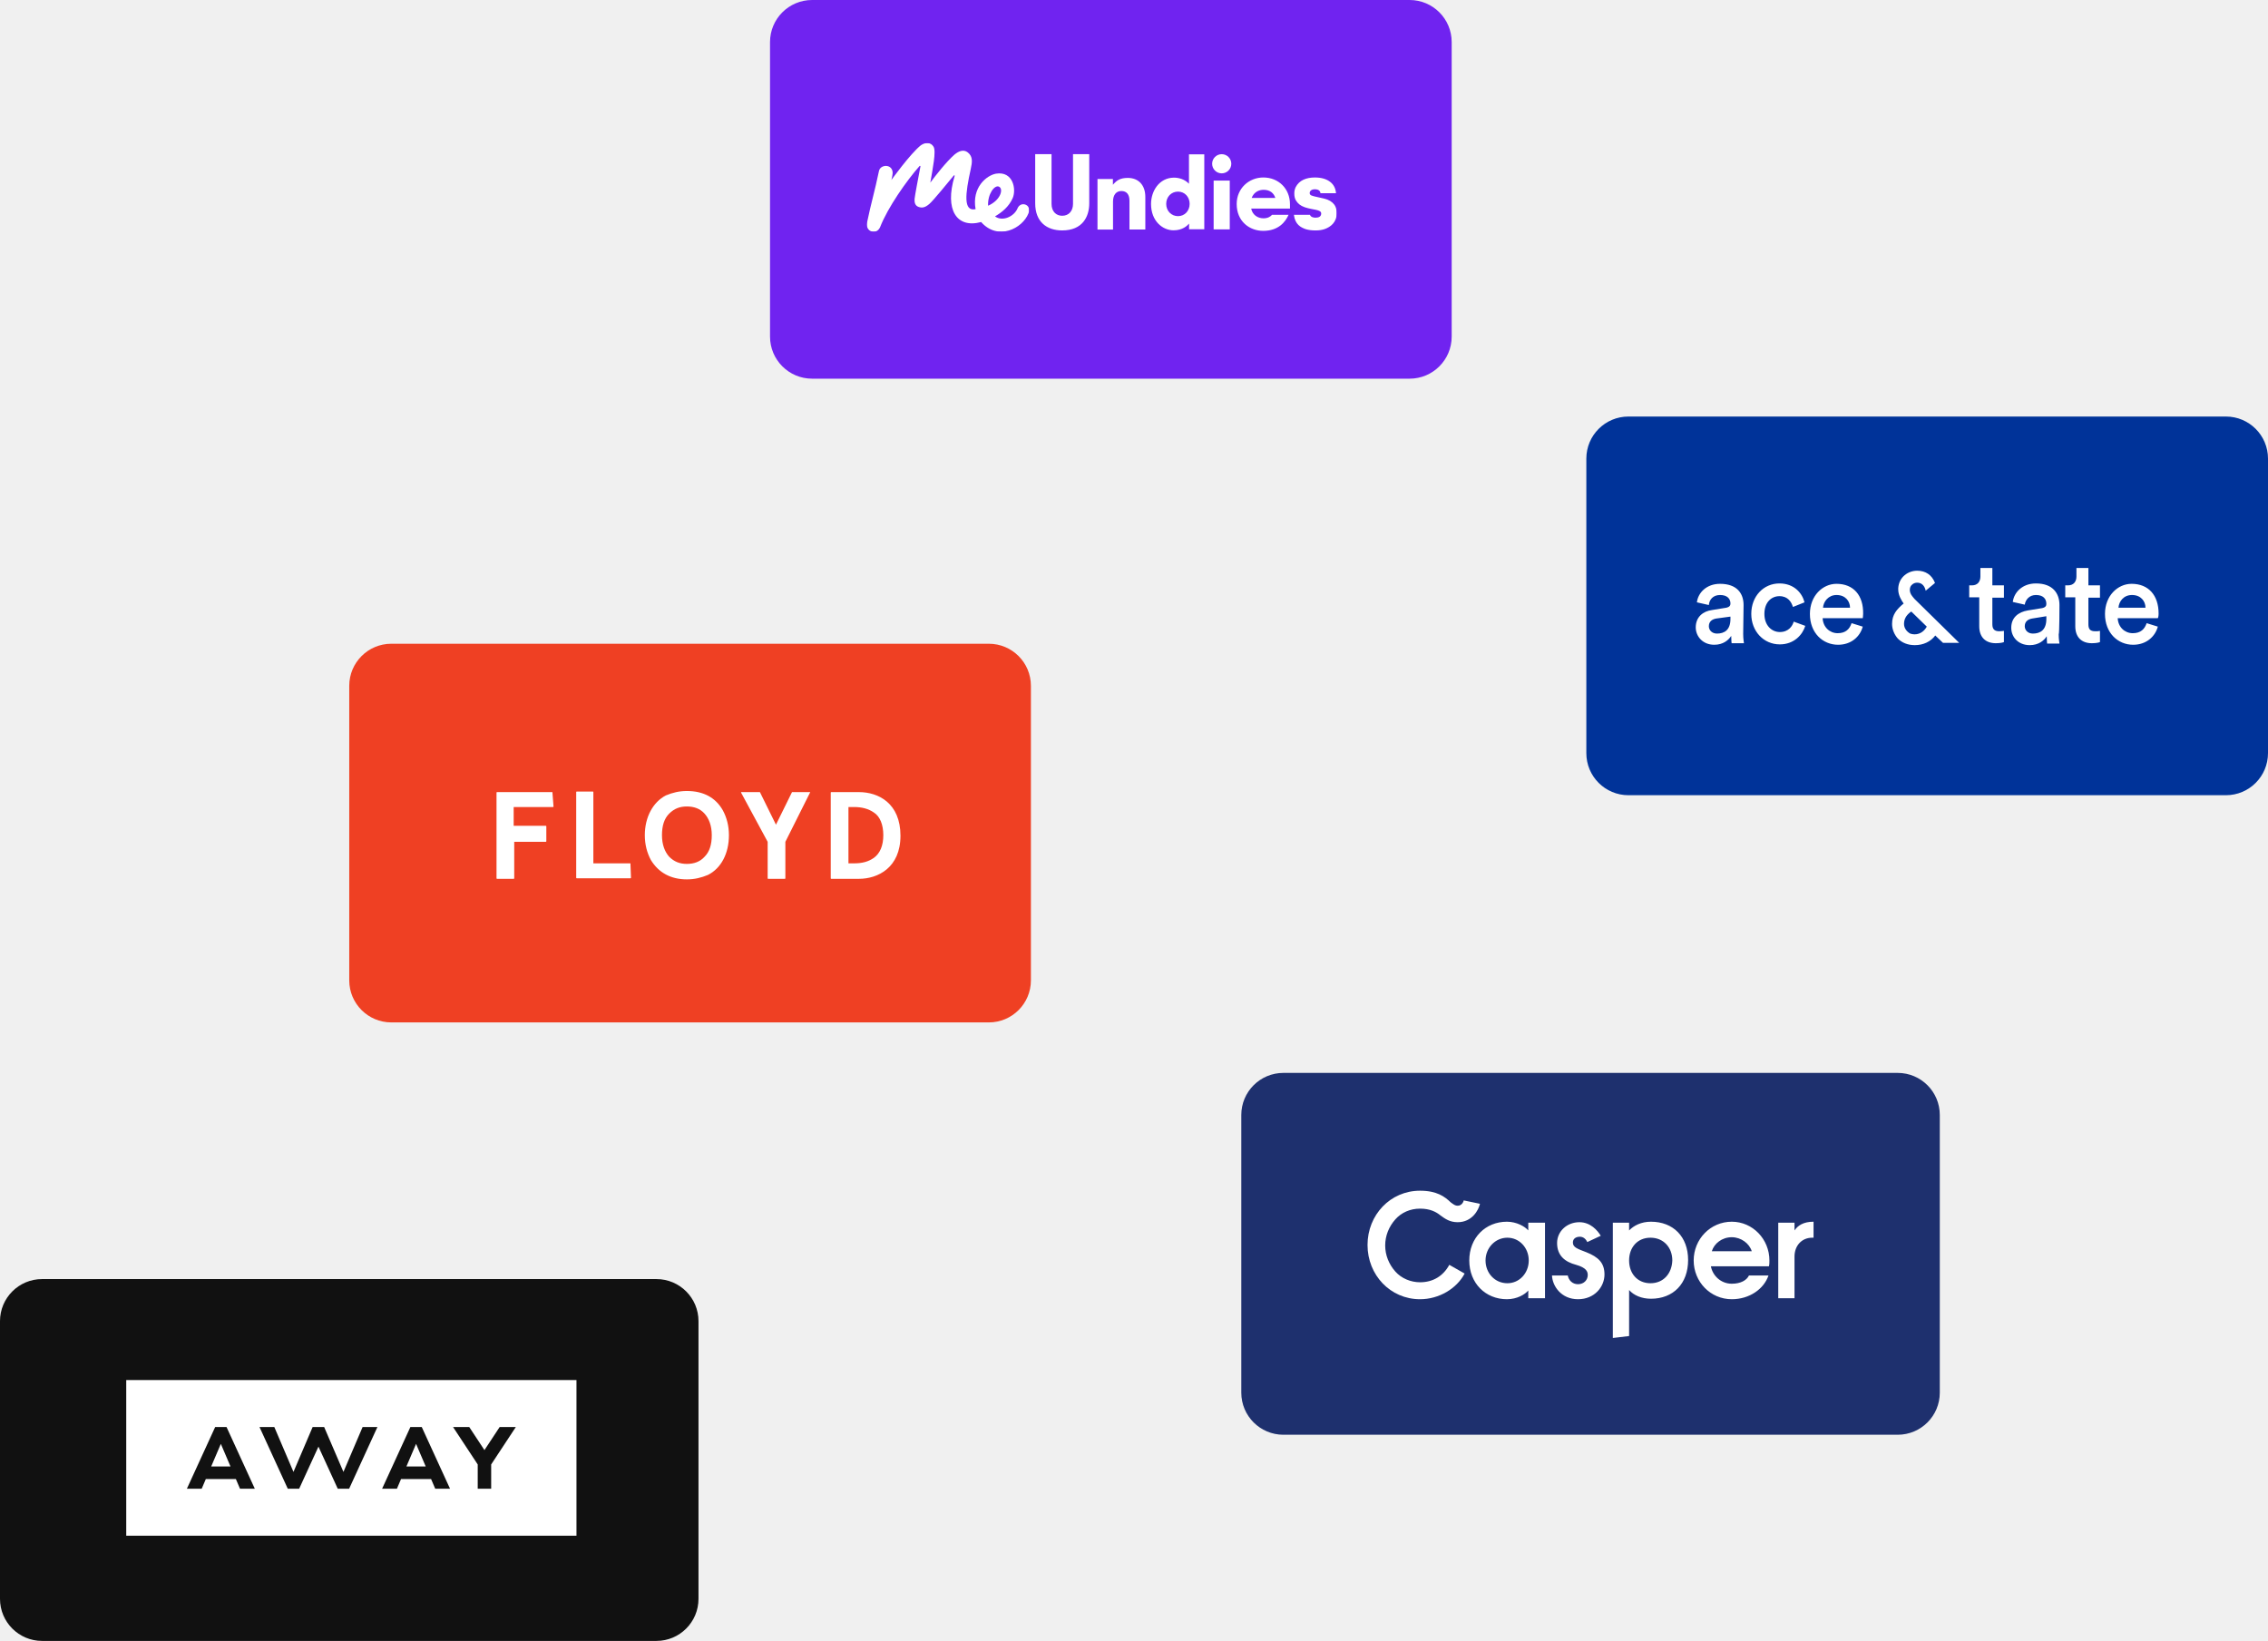
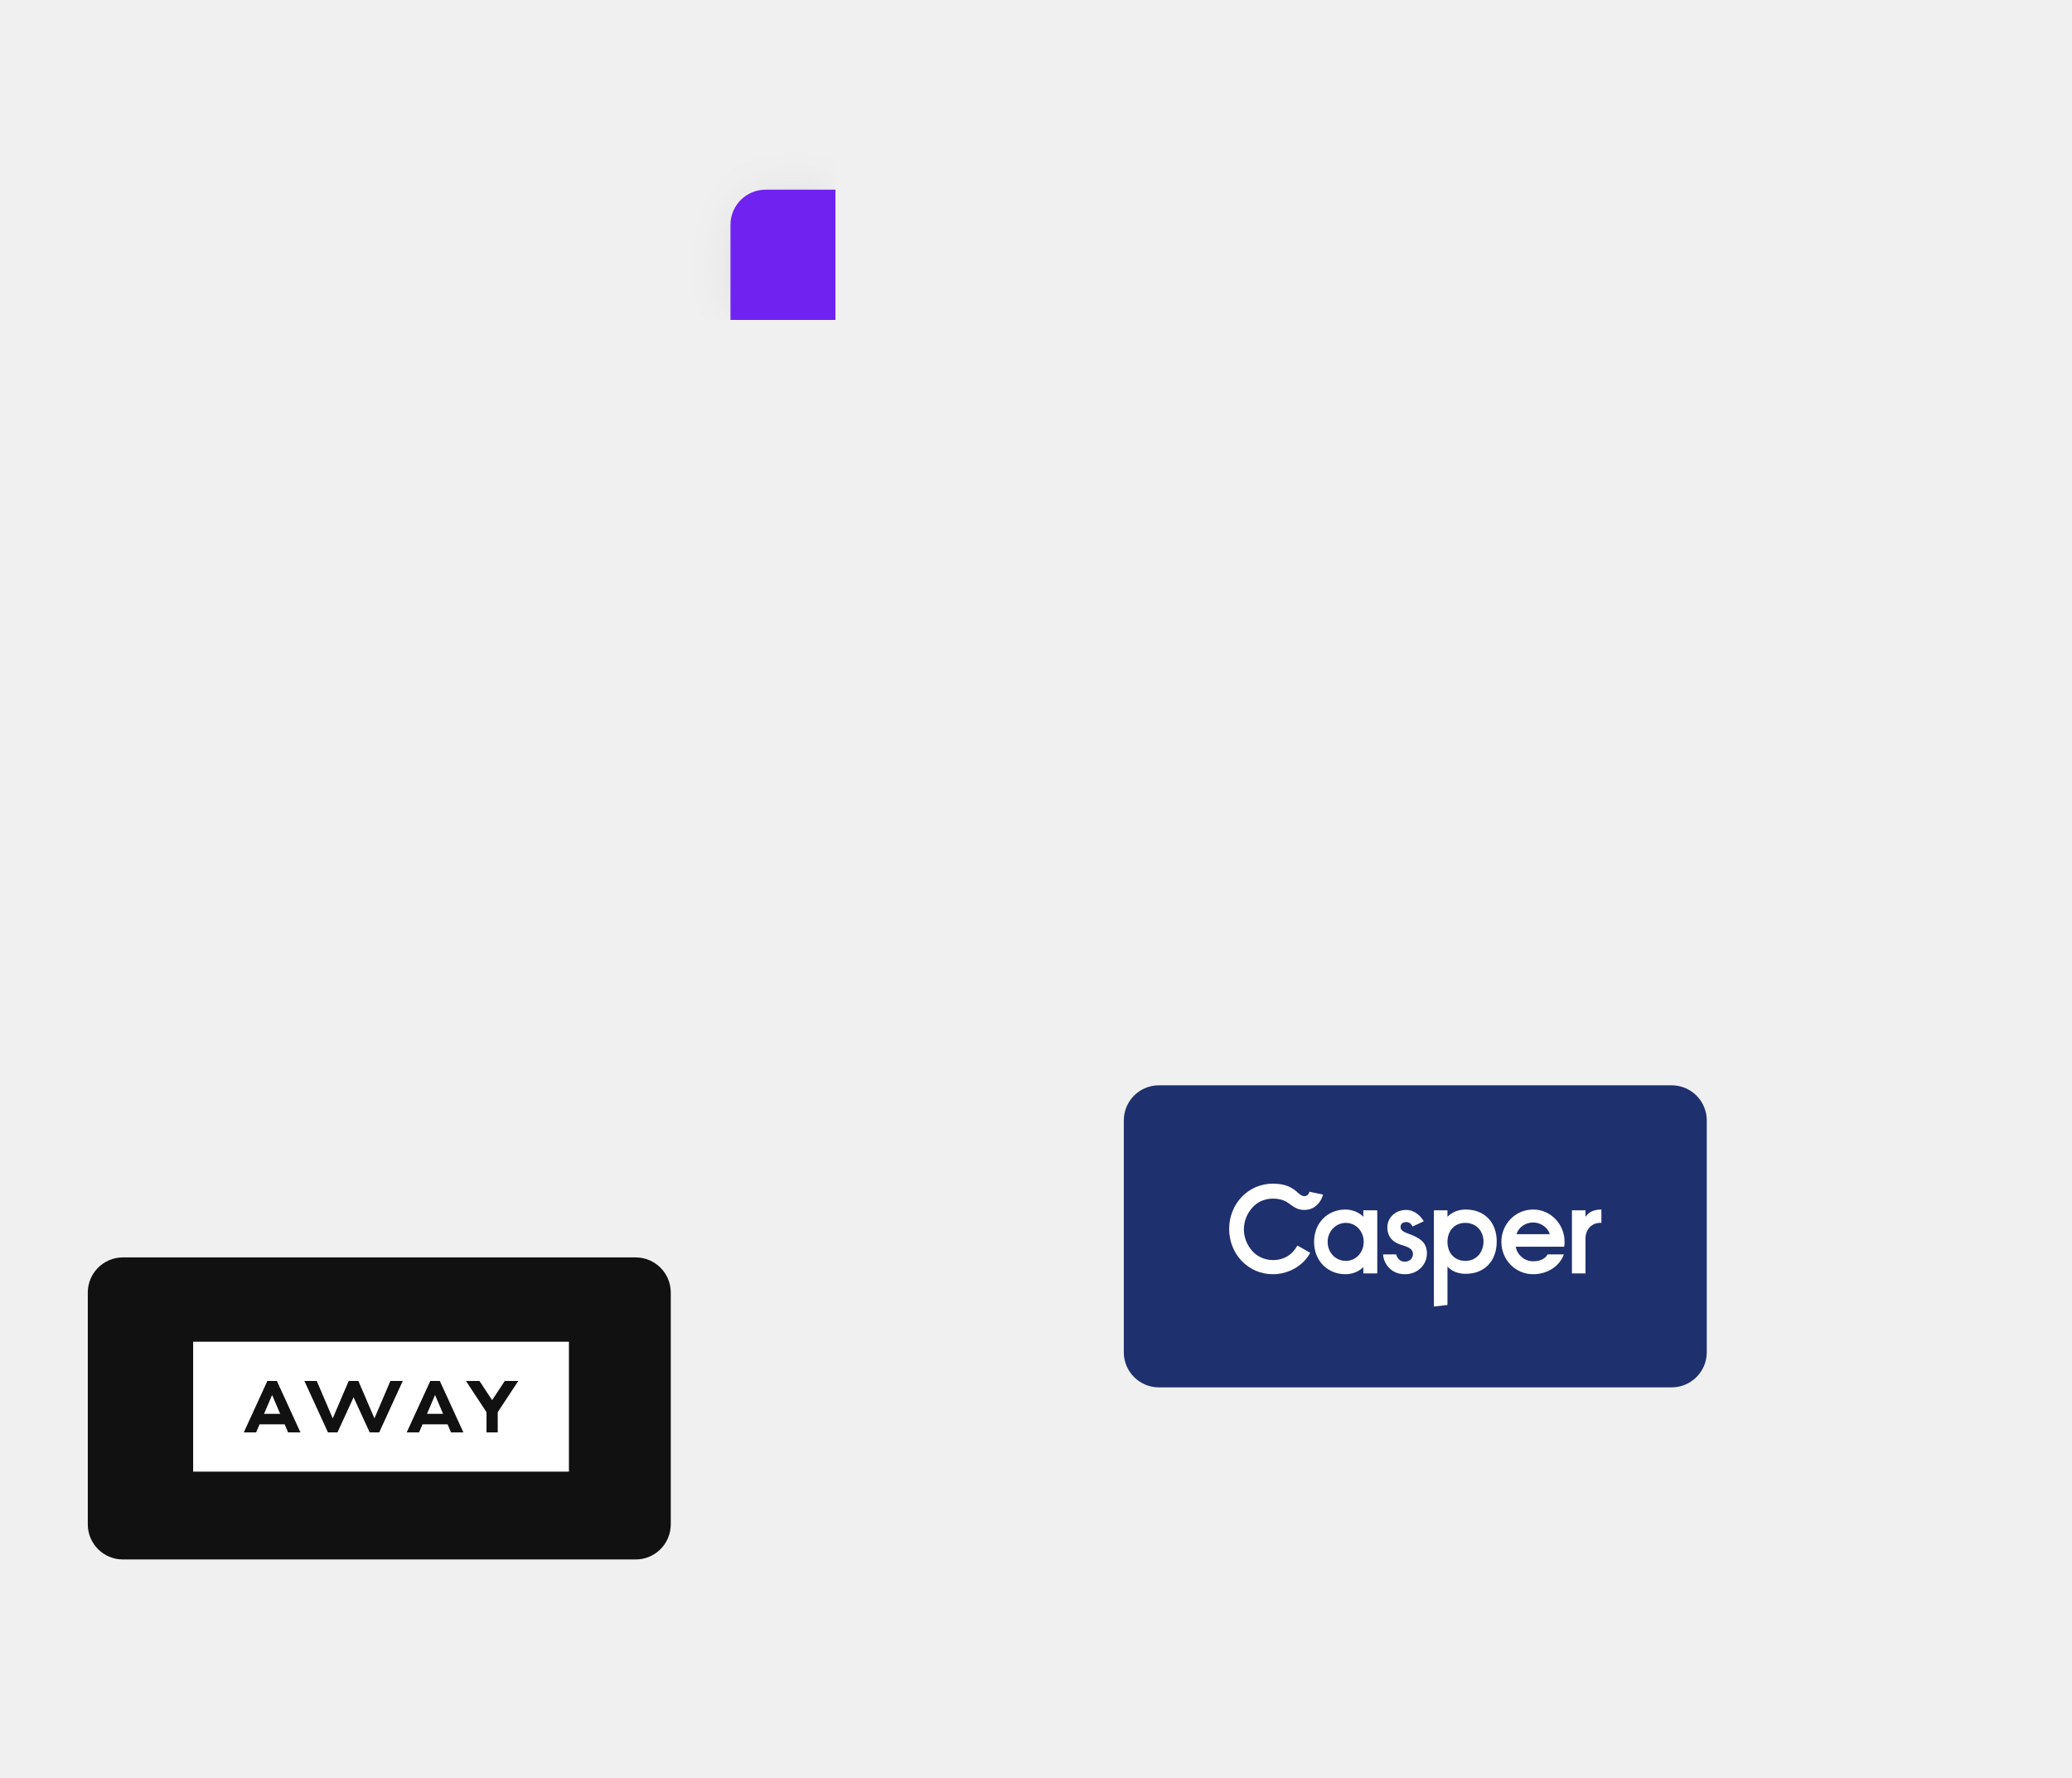
- <svg xmlns="http://www.w3.org/2000/svg" width="539" height="390" viewBox="0 0 539 390" fill="none">
-   <rect x="183" width="162" height="90" rx="10" fill="#7023F0" />
-   <path fill-rule="evenodd" clip-rule="evenodd" d="M279.963 51.373C278.36 51.373 277.153 50.118 277.153 48.455C277.153 46.792 278.36 45.54 279.963 45.54C281.538 45.54 282.724 46.793 282.724 48.455C282.724 50.119 281.537 51.372 279.963 51.372V51.373ZM282.56 43.665C281.501 42.568 280.107 42.22 278.969 42.22C275.449 42.271 273.55 45.446 273.55 48.48C273.55 52.546 276.304 54.74 278.895 54.74C281.045 54.74 282.131 53.657 282.588 53.145V54.488H286.204V36.675H282.562V43.665H282.56Z" fill="white" />
-   <mask id="mask0" mask-type="alpha" maskUnits="userSpaceOnUse" x="206" y="34" width="39" height="22">
-     <path d="M206 34H244.574V55.066H206V34Z" fill="#242830" />
-   </mask>
-   <g mask="url(#mask0)">
-     <path fill-rule="evenodd" clip-rule="evenodd" d="M237.442 44.38C238.517 44.929 237.809 47.58 234.827 48.894C234.678 46.167 236.368 43.827 237.442 44.378V44.38ZM243.806 48.675C243.03 48.331 242.187 48.642 241.816 49.529C241.018 51.463 238.235 52.744 236.467 51.428C238.13 50.45 239.756 49.145 240.665 47.094C241.573 45.043 240.8 40.6 236.682 41.278C234.462 41.694 230.925 44.535 231.851 49.713C228.901 50.352 229.392 46.093 230.698 40.189C231.065 38.509 231.238 37.22 230.012 36.235C228.935 35.37 227.724 36.005 226.816 36.76C224.85 38.5 222.38 41.685 221.095 43.401C221.652 40.116 222.524 35.941 221.862 34.867C221.204 33.791 219.963 33.764 218.843 34.53C216.313 36.559 211.843 42.779 211.843 42.779C211.843 42.779 212.053 42.057 212.13 41.269C212.205 40.478 211.828 39.68 210.921 39.474C210.096 39.285 209.08 39.722 208.894 40.626C207.879 45.526 207.054 48.081 206.038 52.982C205.864 53.824 206.283 54.805 207.188 55.012C207.611 55.108 208.084 55.088 208.458 54.845C208.805 54.622 209.026 54.279 209.161 53.986C210.981 49.298 215.508 42.875 218.537 39.46C218.611 39.383 218.773 39.427 218.745 39.573C218.367 41.591 217.398 46.579 217.355 47.275C217.309 47.971 217.397 48.851 218.277 49.169C219.157 49.486 219.874 49.327 220.869 48.468C221.865 47.61 225.456 43.166 226.652 41.732C226.754 41.619 226.934 41.609 226.861 41.874C224.446 49.864 227.357 54.356 233.169 52.768C237.177 57.301 243.008 54.295 244.413 50.718C244.737 49.912 244.583 49.022 243.806 48.678" fill="white" />
+ <svg xmlns="http://www.w3.org/2000/svg" width="590" height="506" viewBox="0 0 590 506" fill="none">
+   <defs>
+     <filter id="filter0_d" x="75.877" y=".878" width="162" height="90" filterUnits="userSpaceOnUse" color-interpolation-filters="sRGB">
+       <feFlood flood-opacity="0" result="BackgroundImageFix" />
+       <feColorMatrix in="SourceAlpha" values="0 0 0 0 0 0 0 0 0 0 0 0 0 0 0 0 0 0 127 0" />
+       <feOffset dx="3.708" dy="3.708" />
+       <feGaussianBlur stdDeviation="7.415" />
+       <feColorMatrix values="0 0 0 0 0 0 0 0 0 0 0 0 0 0 0 0 0 0 0.1 0" />
+       <feBlend in2="BackgroundImageFix" result="effect1_dropShadow" />
+       <feBlend in="SourceGraphic" in2="effect1_dropShadow" result="shape" />
+     </filter>
+     <filter id="filter1_d" x="4.27" y="10.607" width="166" height="86" filterUnits="userSpaceOnUse" color-interpolation-filters="sRGB">
+       <feFlood flood-opacity="0" result="BackgroundImageFix" />
+       <feColorMatrix in="SourceAlpha" values="0 0 0 0 0 0 0 0 0 0 0 0 0 0 0 0 0 0 127 0" />
+       <feOffset />
+       <feGaussianBlur stdDeviation="10.413" />
+       <feColorMatrix values="0 0 0 0 0 0 0 0 0 0 0 0 0 0 0 0 0 0 0.12 0" />
+       <feBlend in2="BackgroundImageFix" result="effect1_dropShadow" />
+       <feBlend in="SourceGraphic" in2="effect1_dropShadow" result="shape" />
+     </filter>
+   </defs>
+   <g class="floating-brand meundies" filter="url(#filter0_d)">
+     <rect x="208" y="54" width="162" height="90" rx="10" fill="#7023F0" />
+     <path fill-rule="evenodd" clip-rule="evenodd" d="M304.963 105.373C303.36 105.373 302.153 104.118 302.153 102.455C302.153 100.792 303.36 99.54 304.963 99.54C306.538 99.54 307.724 100.793 307.724 102.455C307.724 104.119 306.537 105.372 304.963 105.372V105.373ZM307.56 97.665C306.501 96.568 305.107 96.22 303.969 96.22C300.449 96.271 298.55 99.445 298.55 102.48C298.55 106.546 301.304 108.74 303.895 108.74C306.045 108.74 307.131 107.657 307.588 107.145V108.488H311.204V90.675H307.562V97.665H307.56Z" fill="white" />
+     <mask id="mask0" mask-type="alpha" maskUnits="userSpaceOnUse" x="231" y="88" width="39" height="22">
+       <path d="M231 88H269.574V109.065H231V88Z" fill="#242830" />
+     </mask>
+     <g mask="url(#mask0)">
+       <path fill-rule="evenodd" clip-rule="evenodd" d="M262.442 98.379C263.517 98.929 262.809 101.58 259.827 102.894C259.678 100.167 261.368 97.827 262.442 98.378V98.379ZM268.806 102.675C268.03 102.331 267.187 102.642 266.816 103.529C266.018 105.463 263.235 106.744 261.467 105.428C263.13 104.45 264.756 103.145 265.665 101.094C266.573 99.043 265.8 94.6 261.682 95.278C259.462 95.694 255.925 98.535 256.851 103.713C253.901 104.352 254.392 100.093 255.698 94.189C256.065 92.509 256.238 91.22 255.012 90.235C253.935 89.37 252.724 90.005 251.816 90.76C249.85 92.5 247.38 95.685 246.095 97.401C246.652 94.116 247.524 89.941 246.862 88.867C246.204 87.791 244.963 87.763 243.843 88.53C241.313 90.559 236.843 96.779 236.843 96.779C236.843 96.779 237.053 96.057 237.13 95.269C237.205 94.478 236.828 93.68 235.921 93.474C235.096 93.285 234.08 93.722 233.894 94.626C232.879 99.526 232.054 102.081 231.038 106.982C230.864 107.824 231.283 108.805 232.188 109.012C232.611 109.108 233.084 109.088 233.458 108.845C233.805 108.622 234.026 108.279 234.161 107.986C235.981 103.298 240.508 96.875 243.537 93.46C243.611 93.383 243.773 93.427 243.745 93.573C243.367 95.591 242.398 100.579 242.355 101.275C242.309 101.971 242.397 102.851 243.277 103.169C244.157 103.486 244.874 103.327 245.869 102.468C246.865 101.61 250.456 97.166 251.652 95.732C251.754 95.619 251.934 95.609 251.861 95.874C249.446 103.864 252.357 108.356 258.169 106.768C262.177 111.301 268.008 108.295 269.413 104.718C269.737 103.912 269.583 103.022 268.806 102.678" fill="white" />
+     </g>
+     <mask id="mask1" mask-type="alpha" maskUnits="userSpaceOnUse" x="231" y="88" width="112" height="22">
+       <path d="M231 109.065H342.672V88H231V109.065Z" fill="#242830" />
+     </mask>
+     <g mask="url(#mask1)">
+       <path fill-rule="evenodd" clip-rule="evenodd" d="M313.427 108.514H317.258V96.922H313.427V108.514ZM293.03 96.287C291.225 96.287 290.412 96.845 289.488 97.907V96.541H285.823V108.558H289.513V101.915C289.513 100.341 290.253 99.402 291.493 99.402C292.757 99.402 293.424 100.209 293.424 101.738V108.553H297.192V100.805C297.192 98.017 295.596 96.285 293.031 96.285L293.03 96.287ZM280.007 102.451C280.007 104.114 279.037 105.282 277.43 105.282C276.004 105.282 274.903 104.272 274.903 102.45V90.635H271.019V102.324C271.019 106.712 273.752 108.766 277.43 108.766C282.283 108.766 283.864 105.487 283.864 102.324V90.635H280.007V102.451ZM315.346 90.644C314.09 90.644 313.071 91.664 313.071 92.923C313.071 94.181 314.09 95.201 315.346 95.201C316.602 95.201 317.623 94.18 317.623 92.923C317.623 91.664 316.602 90.644 315.346 90.644ZM322.456 101.048C323.012 99.608 324.225 99.111 325.312 99.111C326.863 99.111 327.746 99.949 328.089 101.048H322.456ZM325.236 96.182C321.822 96.182 318.904 98.769 318.904 102.488C318.904 106.607 321.943 108.868 325.212 108.868C328.823 108.868 330.492 106.754 331.233 105.049H327.316C326.943 105.48 326.312 105.887 325.262 105.887C323.87 105.887 322.629 105.03 322.353 103.574H331.569V102.549C331.569 98.834 328.845 96.182 325.237 96.182H325.236ZM336.253 99.903C336.253 99.46 336.575 98.986 337.496 98.986C338.594 98.986 338.78 99.61 338.823 99.919H342.508C342.42 98.79 341.965 97.891 341.149 97.249C340.252 96.541 339.022 96.183 337.496 96.183C335.461 96.183 333.774 96.836 332.924 98.479C332.704 98.946 332.592 99.459 332.597 99.978C332.597 100.635 332.717 101.178 332.953 101.589C333.428 102.381 334.035 102.886 335.085 103.26C337.064 103.932 338.99 103.749 338.99 104.745C338.99 105.489 338.386 105.737 337.647 105.737C337.227 105.737 336.53 105.639 336.311 105.05H332.501C332.777 107.365 334.15 108.047 335.273 108.454C335.922 108.662 336.722 108.768 337.646 108.768C338.487 108.768 339.227 108.656 339.849 108.432C341.123 107.969 342.673 106.908 342.673 104.695C342.673 104.05 342.566 103.507 342.36 103.082C342.051 102.399 341.37 101.804 340.531 101.471C339.529 101.049 337.473 100.819 336.588 100.423C336.491 100.377 336.408 100.304 336.349 100.213C336.29 100.121 336.257 100.014 336.253 99.904V99.903Z" fill="white" />
+     </g>
  </g>
-   <mask id="mask1" mask-type="alpha" maskUnits="userSpaceOnUse" x="206" y="34" width="112" height="22">
-     <path d="M206 55.066H317.672V34H206V55.066Z" fill="#242830" />
-   </mask>
-   <g mask="url(#mask1)">
-     <path fill-rule="evenodd" clip-rule="evenodd" d="M288.427 54.514H292.258V42.922H288.427V54.514ZM268.03 42.287C266.225 42.287 265.412 42.845 264.488 43.907V42.541H260.823V54.558H264.513V47.914C264.513 46.341 265.253 45.402 266.493 45.402C267.757 45.402 268.424 46.209 268.424 47.738V54.553H272.192V46.805C272.192 44.017 270.596 42.285 268.031 42.285L268.03 42.287ZM255.007 48.451C255.007 50.114 254.037 51.282 252.43 51.282C251.004 51.282 249.903 50.272 249.903 48.45V36.635H246.019V48.324C246.019 52.712 248.752 54.766 252.43 54.766C257.283 54.766 258.864 51.487 258.864 48.324V36.635H255.007V48.451ZM290.346 36.644C289.09 36.644 288.071 37.664 288.071 38.923C288.071 40.181 289.09 41.201 290.346 41.201C291.602 41.201 292.623 40.18 292.623 38.923C292.623 37.664 291.602 36.644 290.346 36.644V36.644ZM297.456 47.048C298.012 45.608 299.225 45.111 300.312 45.111C301.863 45.111 302.746 45.949 303.089 47.048H297.456V47.048ZM300.236 42.182C296.822 42.182 293.904 44.769 293.904 48.488C293.904 52.607 296.943 54.868 300.212 54.868C303.823 54.868 305.492 52.754 306.233 51.049H302.316C301.943 51.48 301.312 51.887 300.262 51.887C298.87 51.887 297.629 51.03 297.353 49.574H306.569V48.549C306.569 44.834 303.845 42.182 300.237 42.182H300.236ZM311.253 45.903C311.253 45.46 311.575 44.986 312.496 44.986C313.594 44.986 313.78 45.61 313.823 45.919H317.508C317.42 44.79 316.965 43.891 316.149 43.249C315.252 42.541 314.022 42.183 312.496 42.183C310.461 42.183 308.774 42.836 307.924 44.479C307.704 44.946 307.592 45.459 307.597 45.978C307.597 46.635 307.717 47.178 307.953 47.59C308.428 48.381 309.035 48.886 310.085 49.26C312.064 49.931 313.99 49.749 313.99 50.745C313.99 51.489 313.386 51.737 312.647 51.737C312.227 51.737 311.53 51.639 311.311 51.05H307.501C307.777 53.365 309.15 54.047 310.273 54.454C310.922 54.662 311.722 54.768 312.646 54.768C313.487 54.768 314.227 54.656 314.849 54.432C316.123 53.969 317.673 52.908 317.673 50.695C317.673 50.05 317.566 49.507 317.36 49.082C317.051 48.399 316.37 47.804 315.531 47.471C314.529 47.049 312.473 46.819 311.588 46.423C311.491 46.377 311.408 46.304 311.349 46.212C311.29 46.121 311.257 46.014 311.253 45.904V45.903Z" fill="white" />
+   <g class="floating-brand aceandtate" filter="url(#filter0_d)">
+     <rect x="402" y="153" width="162" height="90" rx="10" fill="#003399" />
+     <path d="M436.25 201.1C436.25 203.758 434.783 204.583 433.042 204.583C431.85 204.583 431.117 203.758 431.117 202.842C431.117 201.742 431.85 201.192 432.858 201.008L436.25 200.55V201.1ZM439.367 197.8C439.367 195.05 437.808 192.758 433.775 192.758C430.567 192.758 428.55 194.867 428.275 197.158L431.117 197.8C431.208 196.517 432.125 195.417 433.775 195.417C435.517 195.417 436.25 196.333 436.25 197.433C436.25 197.892 436.067 198.258 435.242 198.442L431.85 198.992C429.742 199.267 428 200.642 428 203.117C428 205.225 429.65 207.242 432.4 207.242C434.508 207.242 435.792 206.142 436.433 205.133C436.433 206.233 436.525 206.783 436.525 206.875H439.458C439.458 206.692 439.275 205.958 439.275 204.675L439.367 197.8ZM479.517 195.783C479.058 195.233 478.875 194.683 478.875 194.225C478.875 193.675 479.058 193.217 479.425 192.942C479.7 192.667 480.158 192.483 480.617 192.483C481.9 192.483 482.45 193.492 482.633 194.317V194.408L484.833 192.575V192.483C484.1 190.65 482.633 189.642 480.617 189.642C478.508 189.642 476.308 191.108 476.125 193.767V194.133C476.125 195.508 476.95 196.792 477.408 197.433C475.758 198.808 474.658 200.092 474.658 202.292C474.658 203.575 475.208 204.858 476.033 205.775C477.042 206.783 478.417 207.333 480.067 207.333C482.083 207.333 483.825 206.508 484.925 205.042L486.758 206.783H490.608L479.975 196.333C479.792 196.15 479.7 195.967 479.517 195.783ZM479.242 199.358L482.908 202.933C482.45 203.758 481.533 204.767 479.975 204.767C479.608 204.767 479.242 204.675 478.967 204.583C478.142 204.125 477.5 203.3 477.5 202.292C477.5 201.192 477.958 200.275 479.058 199.45L479.242 199.358ZM461.458 192.758C458.158 192.758 455.133 195.6 455.133 199.908C455.133 204.492 458.25 207.242 461.825 207.242C464.942 207.242 467.05 205.317 467.692 202.933L465.033 202.108C464.575 203.483 463.658 204.492 461.733 204.492C459.808 204.492 458.25 203.025 458.158 200.917H467.692C467.692 200.825 467.783 200.458 467.783 199.908C467.875 195.508 465.492 192.758 461.458 192.758ZM458.25 198.442C458.342 196.975 459.533 195.417 461.458 195.417C463.567 195.417 464.667 196.883 464.667 198.442H458.25ZM447.983 204.217C446.058 204.217 444.317 202.658 444.317 199.908C444.317 197.158 445.967 195.692 447.892 195.692C449.908 195.692 450.733 197.067 451.1 198.258L453.85 197.158C453.3 194.958 451.375 192.667 447.892 192.667C444.133 192.667 441.2 195.692 441.2 199.908C441.2 204.033 444.133 207.15 447.983 207.15C451.375 207.15 453.392 204.858 454.033 202.75L451.283 201.742C451.008 202.75 450.092 204.217 447.983 204.217ZM538 199.817C538 195.508 535.617 192.758 531.583 192.758C528.283 192.758 525.258 195.6 525.258 199.908C525.258 204.492 528.375 207.242 531.95 207.242C535.067 207.242 537.175 205.317 537.817 202.933L535.158 202.108C534.7 203.483 533.783 204.492 531.858 204.492C529.933 204.492 528.375 203.025 528.283 200.917H537.817C537.908 200.825 538 200.367 538 199.817ZM528.467 198.442C528.558 196.975 529.658 195.417 531.675 195.417C533.783 195.417 534.883 196.883 534.883 198.442H528.467ZM521.317 202.383V196.058H524.067V193.125H521.317V189H518.475V191.017C518.475 192.208 517.833 193.125 516.458 193.125H515.817V195.967H518.2V202.842C518.2 205.408 519.667 206.875 522.142 206.875C523.242 206.875 523.883 206.692 524.067 206.6V203.942C523.7 204.033 523.333 204.033 522.967 204.033C521.775 204.033 521.317 203.575 521.317 202.383ZM514.442 197.8C514.442 195.05 512.883 192.667 508.85 192.667C505.642 192.667 503.625 194.775 503.35 197.067L506.192 197.708C506.375 196.517 507.292 195.417 508.85 195.417C510.592 195.417 511.325 196.333 511.325 197.525C511.325 197.983 511.142 198.35 510.317 198.533L506.925 199.083C504.725 199.45 502.983 200.733 502.983 203.208C502.983 205.408 504.633 207.333 507.383 207.333C509.492 207.333 510.775 206.233 511.417 205.225C511.417 206.325 511.508 206.875 511.508 206.967H514.442C514.442 206.783 514.258 206.05 514.258 204.767C514.442 204.583 514.442 197.8 514.442 197.8ZM511.325 201.1C511.325 203.758 509.858 204.583 508.117 204.583C506.925 204.583 506.192 203.758 506.192 202.842C506.192 201.742 506.925 201.192 507.933 201.008L511.325 200.458V201.1ZM498.492 202.383V196.058H501.242V193.125H498.492V189H495.65V191.017C495.65 192.208 495.008 193.125 493.633 193.125H492.992V195.967H495.375V202.842C495.375 205.408 496.842 206.875 499.317 206.875C500.417 206.875 501.058 206.692 501.242 206.6V203.942C501.15 203.942 500.6 204.033 500.142 204.033C499.042 204.033 498.492 203.575 498.492 202.383Z" fill="white" />
  </g>
-   <rect x="377" y="99" width="162" height="90" rx="10" fill="#003399" />
-   <path d="M411.25 147.1C411.25 149.758 409.783 150.583 408.042 150.583C406.85 150.583 406.117 149.758 406.117 148.842C406.117 147.742 406.85 147.192 407.858 147.008L411.25 146.55V147.1ZM414.367 143.8C414.367 141.05 412.808 138.758 408.775 138.758C405.567 138.758 403.55 140.867 403.275 143.158L406.117 143.8C406.208 142.517 407.125 141.417 408.775 141.417C410.517 141.417 411.25 142.333 411.25 143.433C411.25 143.892 411.067 144.258 410.242 144.442L406.85 144.992C404.742 145.267 403 146.642 403 149.117C403 151.225 404.65 153.242 407.4 153.242C409.508 153.242 410.792 152.142 411.433 151.133C411.433 152.233 411.525 152.783 411.525 152.875H414.458C414.458 152.692 414.275 151.958 414.275 150.675L414.367 143.8ZM454.517 141.783C454.058 141.233 453.875 140.683 453.875 140.225C453.875 139.675 454.058 139.217 454.425 138.942C454.7 138.667 455.158 138.483 455.617 138.483C456.9 138.483 457.45 139.492 457.633 140.317V140.408L459.833 138.575V138.483C459.1 136.65 457.633 135.642 455.617 135.642C453.508 135.642 451.308 137.108 451.125 139.767V140.133C451.125 141.508 451.95 142.792 452.408 143.433C450.758 144.808 449.658 146.092 449.658 148.292C449.658 149.575 450.208 150.858 451.033 151.775C452.042 152.783 453.417 153.333 455.067 153.333C457.083 153.333 458.825 152.508 459.925 151.042L461.758 152.783H465.608L454.975 142.333C454.792 142.15 454.7 141.967 454.517 141.783ZM454.242 145.358L457.908 148.933C457.45 149.758 456.533 150.767 454.975 150.767C454.608 150.767 454.242 150.675 453.967 150.583C453.142 150.125 452.5 149.3 452.5 148.292C452.5 147.192 452.958 146.275 454.058 145.45L454.242 145.358ZM436.458 138.758C433.158 138.758 430.133 141.6 430.133 145.908C430.133 150.492 433.25 153.242 436.825 153.242C439.942 153.242 442.05 151.317 442.692 148.933L440.033 148.108C439.575 149.483 438.658 150.492 436.733 150.492C434.808 150.492 433.25 149.025 433.158 146.917H442.692C442.692 146.825 442.783 146.458 442.783 145.908C442.875 141.508 440.492 138.758 436.458 138.758ZM433.25 144.442C433.342 142.975 434.533 141.417 436.458 141.417C438.567 141.417 439.667 142.883 439.667 144.442H433.25ZM422.983 150.217C421.058 150.217 419.317 148.658 419.317 145.908C419.317 143.158 420.967 141.692 422.892 141.692C424.908 141.692 425.733 143.067 426.1 144.258L428.85 143.158C428.3 140.958 426.375 138.667 422.892 138.667C419.133 138.667 416.2 141.692 416.2 145.908C416.2 150.033 419.133 153.15 422.983 153.15C426.375 153.15 428.392 150.858 429.033 148.75L426.283 147.742C426.008 148.75 425.092 150.217 422.983 150.217ZM513 145.817C513 141.508 510.617 138.758 506.583 138.758C503.283 138.758 500.258 141.6 500.258 145.908C500.258 150.492 503.375 153.242 506.95 153.242C510.067 153.242 512.175 151.317 512.817 148.933L510.158 148.108C509.7 149.483 508.783 150.492 506.858 150.492C504.933 150.492 503.375 149.025 503.283 146.917H512.817C512.908 146.825 513 146.367 513 145.817ZM503.467 144.442C503.558 142.975 504.658 141.417 506.675 141.417C508.783 141.417 509.883 142.883 509.883 144.442H503.467ZM496.317 148.383V142.058H499.067V139.125H496.317V135H493.475V137.017C493.475 138.208 492.833 139.125 491.458 139.125H490.817V141.967H493.2V148.842C493.2 151.408 494.667 152.875 497.142 152.875C498.242 152.875 498.883 152.692 499.067 152.6V149.942C498.7 150.033 498.333 150.033 497.967 150.033C496.775 150.033 496.317 149.575 496.317 148.383ZM489.442 143.8C489.442 141.05 487.883 138.667 483.85 138.667C480.642 138.667 478.625 140.775 478.35 143.067L481.192 143.708C481.375 142.517 482.292 141.417 483.85 141.417C485.592 141.417 486.325 142.333 486.325 143.525C486.325 143.983 486.142 144.35 485.317 144.533L481.925 145.083C479.725 145.45 477.983 146.733 477.983 149.208C477.983 151.408 479.633 153.333 482.383 153.333C484.492 153.333 485.775 152.233 486.417 151.225C486.417 152.325 486.508 152.875 486.508 152.967H489.442C489.442 152.783 489.258 152.05 489.258 150.767C489.442 150.583 489.442 143.8 489.442 143.8ZM486.325 147.1C486.325 149.758 484.858 150.583 483.117 150.583C481.925 150.583 481.192 149.758 481.192 148.842C481.192 147.742 481.925 147.192 482.933 147.008L486.325 146.458V147.1ZM473.492 148.383V142.058H476.242V139.125H473.492V135H470.65V137.017C470.65 138.208 470.008 139.125 468.633 139.125H467.992V141.967H470.375V148.842C470.375 151.408 471.842 152.875 474.317 152.875C475.417 152.875 476.058 152.692 476.242 152.6V149.942C476.15 149.942 475.6 150.033 475.142 150.033C474.042 150.033 473.492 149.575 473.492 148.383Z" fill="white" />
-   <rect x="83" y="153" width="162" height="90" rx="10" fill="#EF4023" />
-   <path d="M131.282 188.263H118.132C118.132 188.263 118 188.263 118 188.394V208.738C118 208.738 118 208.869 118.132 208.869H122.077C122.077 208.869 122.208 208.869 122.208 208.738V200.075H129.704C129.704 200.075 129.836 200.075 129.836 199.944V196.4C129.836 196.4 129.836 196.269 129.704 196.269H122.077V191.806H131.414C131.414 191.806 131.545 191.806 131.545 191.675L131.282 188.263C131.414 188.263 131.414 188.263 131.282 188.263ZM149.825 205.194H141.014V188.263C141.014 188.263 141.014 188.131 140.882 188.131H137.068C137.068 188.131 136.937 188.131 136.937 188.263V208.606C136.937 208.606 136.937 208.738 137.068 208.738H149.825C149.825 208.738 149.956 208.737 149.956 208.606L149.825 205.194C149.956 205.194 149.825 205.194 149.825 205.194V205.194ZM163.238 188C161.397 188 159.819 188.394 158.241 189.05C155.216 190.625 153.244 194.169 153.244 198.5C153.244 200.731 153.77 202.7 154.69 204.406C156.532 207.425 159.425 209 163.238 209C165.079 209 166.658 208.606 168.236 207.95C171.392 206.375 173.233 202.831 173.233 198.5C173.233 196.269 172.707 194.3 171.786 192.594C170.077 189.575 167.184 188 163.238 188ZM163.238 205.325C161.529 205.325 160.214 204.8 159.03 203.619C157.978 202.437 157.321 200.731 157.321 198.5C157.321 196.269 157.847 194.562 159.03 193.381C160.214 192.2 161.529 191.675 163.238 191.675C164.948 191.675 166.395 192.2 167.447 193.381C168.499 194.562 169.156 196.269 169.156 198.5C169.156 200.731 168.63 202.437 167.447 203.619C166.395 204.8 164.948 205.325 163.238 205.325ZM192.564 188.263H188.356H188.225L184.411 196.006L180.597 188.263H176.258H176.126V188.394L182.438 200.075V208.738C182.438 208.738 182.438 208.869 182.57 208.869H186.515C186.515 208.869 186.647 208.869 186.647 208.738V200.075L192.564 188.263V188.263ZM204.137 188.263H197.562C197.562 188.263 197.43 188.263 197.43 188.394V208.738C197.43 208.738 197.43 208.869 197.562 208.869H204.137C208.608 208.869 214 206.244 214 198.631C214 190.888 208.74 188.263 204.137 188.263V188.263ZM201.638 191.806H202.953C204.795 191.806 206.373 192.2 207.688 193.119C209.134 194.038 209.923 196.006 209.923 198.5C209.923 200.994 209.134 202.831 207.688 203.881C206.373 204.8 204.926 205.194 202.953 205.194H201.638V191.806V191.806Z" fill="white" />
-   <rect y="304" width="166" height="86" rx="10" fill="#111111" />
-   <path fill-rule="evenodd" clip-rule="evenodd" d="M137 365H30V328H137V365ZM57.037 353.827H60.556L53.842 339.173H51.133L44.416 353.827H47.935L48.917 351.526H56.054L57.037 353.827V353.827ZM50.193 348.537L52.485 343.169L54.777 348.537H50.193V348.537ZM115.131 344.65L118.738 339.174H122.583L116.728 348.061V353.827H113.533V348.061L107.677 339.174H111.524L115.131 344.65V344.65ZM103.432 353.827H106.951L100.236 339.173H97.526L90.81 353.827H94.33L95.312 351.526H102.449L103.432 353.827ZM96.588 348.537L98.879 343.169L101.171 348.537H96.588ZM81.621 349.83L86.172 339.172H89.691L82.975 353.826H80.266L75.683 343.824L71.099 353.826H68.39L61.674 339.172H65.195L69.745 349.83L74.295 339.172H77.04L81.621 349.83Z" fill="white" />
-   <rect x="295" y="255" width="166" height="86" rx="10" fill="#1E306E" />
-   <path d="M358.124 290.368C353.045 290.368 349.181 294.168 349.181 299.579C349.181 304.99 353.045 308.789 358.124 308.789C360.553 308.789 362.431 307.638 363.203 306.717V308.559H367.178V290.599H363.203V292.441C362.431 291.52 360.443 290.368 358.124 290.368V290.368ZM358.235 304.99C355.253 304.99 353.045 302.572 353.045 299.579C353.045 296.586 355.364 294.168 358.235 294.168C361.106 294.168 363.314 296.586 363.314 299.579C363.314 302.572 361.106 304.99 358.235 304.99ZM392.353 290.368C390.035 290.368 388.268 291.289 387.164 292.441V290.599H383.299V318L387.164 317.539V306.602C388.268 307.868 390.145 308.674 392.353 308.674C397.653 308.674 401.187 305.105 401.187 299.464C401.187 293.937 397.653 290.368 392.353 290.368ZM392.243 304.99C389.151 304.99 387.164 302.687 387.164 299.579C387.164 296.47 389.151 294.168 392.243 294.168C395.335 294.168 397.433 296.47 397.433 299.579C397.322 302.687 395.335 304.99 392.243 304.99V304.99ZM430.999 290.368C428.57 290.368 427.245 291.289 426.472 292.441V290.599H422.608V308.559H426.472V298.658C426.472 296.01 428.239 294.168 430.668 294.168H430.999V290.368ZM411.566 290.368C406.487 290.368 402.512 294.513 402.512 299.579C402.512 304.645 406.487 308.789 411.566 308.789C415.762 308.789 419.185 306.372 420.289 303.148H415.651C415.099 304.299 413.664 305.105 411.566 305.105C409.026 305.105 407.039 303.263 406.597 300.961H420.399C420.51 300.5 420.51 300.039 420.51 299.579C420.51 294.513 416.535 290.368 411.566 290.368ZM406.818 297.391C407.37 295.549 409.247 294.053 411.566 294.053C413.774 294.053 415.762 295.549 416.314 297.391H406.818ZM375.46 293.937C374.687 293.937 373.803 294.283 373.803 295.319C373.803 296.47 374.908 296.816 377.006 297.622C379.876 298.773 381.312 300.155 381.312 302.918C381.312 305.796 378.993 308.789 375.018 308.789C371.043 308.789 368.945 305.681 368.835 303.148H372.589C372.81 304.299 373.693 305.22 375.018 305.22C376.453 305.22 377.337 304.184 377.337 303.033C377.337 302.227 377.006 301.306 374.576 300.615C371.926 299.924 370.049 298.428 370.049 295.434C370.049 292.671 372.368 290.484 375.349 290.484C377.999 290.484 379.656 292.441 380.428 293.707L377.226 295.204C376.785 294.283 376.122 293.937 375.46 293.937" fill="white" />
-   <path d="M337.477 283C330.41 283 325 288.757 325 295.895C325 303.033 330.41 308.789 337.477 308.789C342.004 308.789 346.2 306.257 348.077 302.688L344.433 300.615C342.998 303.263 340.569 304.76 337.477 304.76C335.269 304.76 333.06 303.839 331.625 302.227C330.079 300.5 329.196 298.313 329.196 296.01C329.196 293.707 330.079 291.52 331.625 289.793C333.06 288.181 335.158 287.26 337.477 287.26C339.906 287.26 341.342 288.066 342.335 288.872C343.44 289.678 344.544 290.484 346.421 290.484C349.844 290.484 351.39 287.605 351.721 286.109L347.856 285.303C347.856 285.418 347.525 286.569 346.421 286.569C345.869 286.569 345.537 286.339 344.765 285.763C343.329 284.382 341.452 283 337.477 283" fill="white" />
+   <g class="floating-brand floyd" filter="url(#filter0_d)">
+     <rect x="108" y="207" width="162" height="90" rx="10" fill="#EF4023" />
+     <path d="M156.282 242.263H143.132C143.132 242.263 143 242.263 143 242.394V262.738C143 262.738 143 262.869 143.132 262.869H147.077C147.077 262.869 147.208 262.869 147.208 262.738V254.075H154.704C154.704 254.075 154.836 254.075 154.836 253.944V250.4C154.836 250.4 154.836 250.269 154.704 250.269H147.077V245.806H156.414C156.414 245.806 156.545 245.806 156.545 245.675L156.282 242.263C156.414 242.263 156.414 242.263 156.282 242.263ZM174.825 259.194H166.014V242.263C166.014 242.263 166.014 242.131 165.882 242.131H162.068C162.068 242.131 161.937 242.131 161.937 242.263V262.606C161.937 262.606 161.937 262.738 162.068 262.738H174.825C174.825 262.738 174.956 262.737 174.956 262.606L174.825 259.194C174.825 259.194 174.956 259.194 174.825 259.194ZM188.238 242C186.397 242 184.819 242.394 183.241 243.05C180.216 244.625 178.244 248.169 178.244 252.5C178.244 254.731 178.77 256.7 179.69 258.406C181.532 261.425 184.425 263 188.238 263C190.079 263 191.658 262.606 193.236 261.95C196.392 260.375 198.233 256.831 198.233 252.5C198.233 250.269 197.707 248.3 196.786 246.594C195.077 243.575 192.184 242 188.238 242ZM188.238 259.325C186.529 259.325 185.214 258.8 184.03 257.619C182.978 256.438 182.321 254.731 182.321 252.5C182.321 250.269 182.847 248.562 184.03 247.381C185.214 246.2 186.529 245.675 188.238 245.675C189.948 245.675 191.395 246.2 192.447 247.381C193.499 248.562 194.156 250.269 194.156 252.5C194.156 254.731 193.63 256.438 192.447 257.619C191.395 258.8 189.948 259.325 188.238 259.325ZM217.564 242.263H213.356H213.225L209.411 250.006L205.597 242.263H201.258H201.126V242.394L207.438 254.075V262.738C207.438 262.738 207.438 262.869 207.57 262.869H211.515C211.515 262.869 211.647 262.869 211.647 262.738V254.075L217.564 242.263ZM229.137 242.263H222.562C222.562 242.263 222.43 242.263 222.43 242.394V262.738C222.43 262.738 222.43 262.869 222.562 262.869H229.137C233.608 262.869 239 260.244 239 252.631C239 244.888 233.74 242.263 229.137 242.263ZM226.638 245.806H227.953C229.795 245.806 231.373 246.2 232.688 247.119C234.134 248.037 234.923 250.006 234.923 252.5C234.923 254.994 234.134 256.831 232.688 257.881C231.373 258.8 229.926 259.194 227.953 259.194H226.638V245.806Z" fill="white" />
+   </g>
+   <g class="floating-brand away">
+     <rect x="25" y="358" width="166" height="86" rx="10" fill="#111111" />
+     <path fill-rule="evenodd" clip-rule="evenodd" d="M162 419H55V382H162V419ZM82.037 407.827H85.556L78.842 393.173H76.132L69.416 407.827H72.935L73.917 405.526H81.055L82.037 407.827ZM75.193 402.537L77.485 397.169L79.777 402.537H75.193ZM140.131 398.65L143.738 393.174H147.583L141.728 402.061V407.827H138.533V402.061L132.677 393.174H136.524L140.131 398.65ZM128.432 407.827H131.951L125.236 393.173H122.526L115.81 407.827H119.33L120.312 405.526H127.449L128.432 407.827ZM121.588 402.537L123.88 397.169L126.171 402.537H121.588ZM106.621 403.83L111.172 393.172H114.691L107.975 407.826H105.266L100.683 397.824L96.099 407.826H93.39L86.674 393.172H90.195L94.745 403.83L99.295 393.172H102.04L106.621 403.83Z" fill="white" />
+   </g>
+   <g class="floating-brand casper">
+     <rect x="320" y="309" width="166" height="86" rx="10" fill="#1E306E" />
+     <path d="M383.124 344.368C378.045 344.368 374.181 348.168 374.181 353.579C374.181 358.99 378.045 362.789 383.124 362.789C385.553 362.789 387.431 361.638 388.203 360.717V362.559H392.178V344.599H388.203V346.441C387.431 345.52 385.443 344.368 383.124 344.368ZM383.235 358.99C380.253 358.99 378.045 356.572 378.045 353.579C378.045 350.586 380.364 348.168 383.235 348.168C386.106 348.168 388.314 350.586 388.314 353.579C388.314 356.572 386.106 358.99 383.235 358.99ZM417.353 344.368C415.035 344.368 413.268 345.289 412.164 346.441V344.599H408.299V372L412.164 371.539V360.602C413.268 361.868 415.145 362.674 417.353 362.674C422.653 362.674 426.187 359.105 426.187 353.464C426.187 347.937 422.653 344.368 417.353 344.368ZM417.243 358.99C414.151 358.99 412.164 356.687 412.164 353.579C412.164 350.47 414.151 348.168 417.243 348.168C420.335 348.168 422.433 350.47 422.433 353.579C422.322 356.687 420.335 358.99 417.243 358.99ZM455.999 344.368C453.57 344.368 452.245 345.289 451.472 346.441V344.599H447.608V362.559H451.472V352.658C451.472 350.01 453.239 348.168 455.668 348.168H455.999V344.368ZM436.566 344.368C431.487 344.368 427.512 348.513 427.512 353.579C427.512 358.645 431.487 362.789 436.566 362.789C440.762 362.789 444.185 360.372 445.289 357.148H440.651C440.099 358.299 438.664 359.105 436.566 359.105C434.026 359.105 432.039 357.263 431.597 354.961H445.399C445.51 354.5 445.51 354.039 445.51 353.579C445.51 348.513 441.535 344.368 436.566 344.368ZM431.818 351.391C432.37 349.549 434.247 348.053 436.566 348.053C438.774 348.053 440.762 349.549 441.314 351.391H431.818ZM400.46 347.937C399.687 347.937 398.803 348.283 398.803 349.319C398.803 350.47 399.908 350.816 402.006 351.622C404.876 352.773 406.312 354.155 406.312 356.918C406.312 359.796 403.993 362.789 400.018 362.789C396.043 362.789 393.945 359.681 393.835 357.148H397.589C397.81 358.299 398.693 359.22 400.018 359.22C401.453 359.22 402.337 358.184 402.337 357.033C402.337 356.227 402.006 355.306 399.576 354.615C396.926 353.924 395.049 352.428 395.049 349.434C395.049 346.671 397.368 344.484 400.349 344.484C402.999 344.484 404.656 346.441 405.428 347.707L402.226 349.204C401.785 348.283 401.122 347.937 400.46 347.937Z" fill="white" />
+     <path d="M362.477 337C355.41 337 350 342.757 350 349.895C350 357.033 355.41 362.789 362.477 362.789C367.004 362.789 371.2 360.257 373.077 356.688L369.433 354.615C367.998 357.263 365.569 358.76 362.477 358.76C360.269 358.76 358.06 357.839 356.625 356.227C355.079 354.5 354.196 352.312 354.196 350.01C354.196 347.707 355.079 345.52 356.625 343.793C358.06 342.181 360.158 341.26 362.477 341.26C364.906 341.26 366.342 342.066 367.335 342.872C368.44 343.678 369.544 344.484 371.421 344.484C374.844 344.484 376.39 341.605 376.721 340.109L372.856 339.303C372.856 339.418 372.525 340.569 371.421 340.569C370.869 340.569 370.537 340.339 369.765 339.763C368.329 338.382 366.452 337 362.477 337" fill="white" />
+   </g>
</svg>
